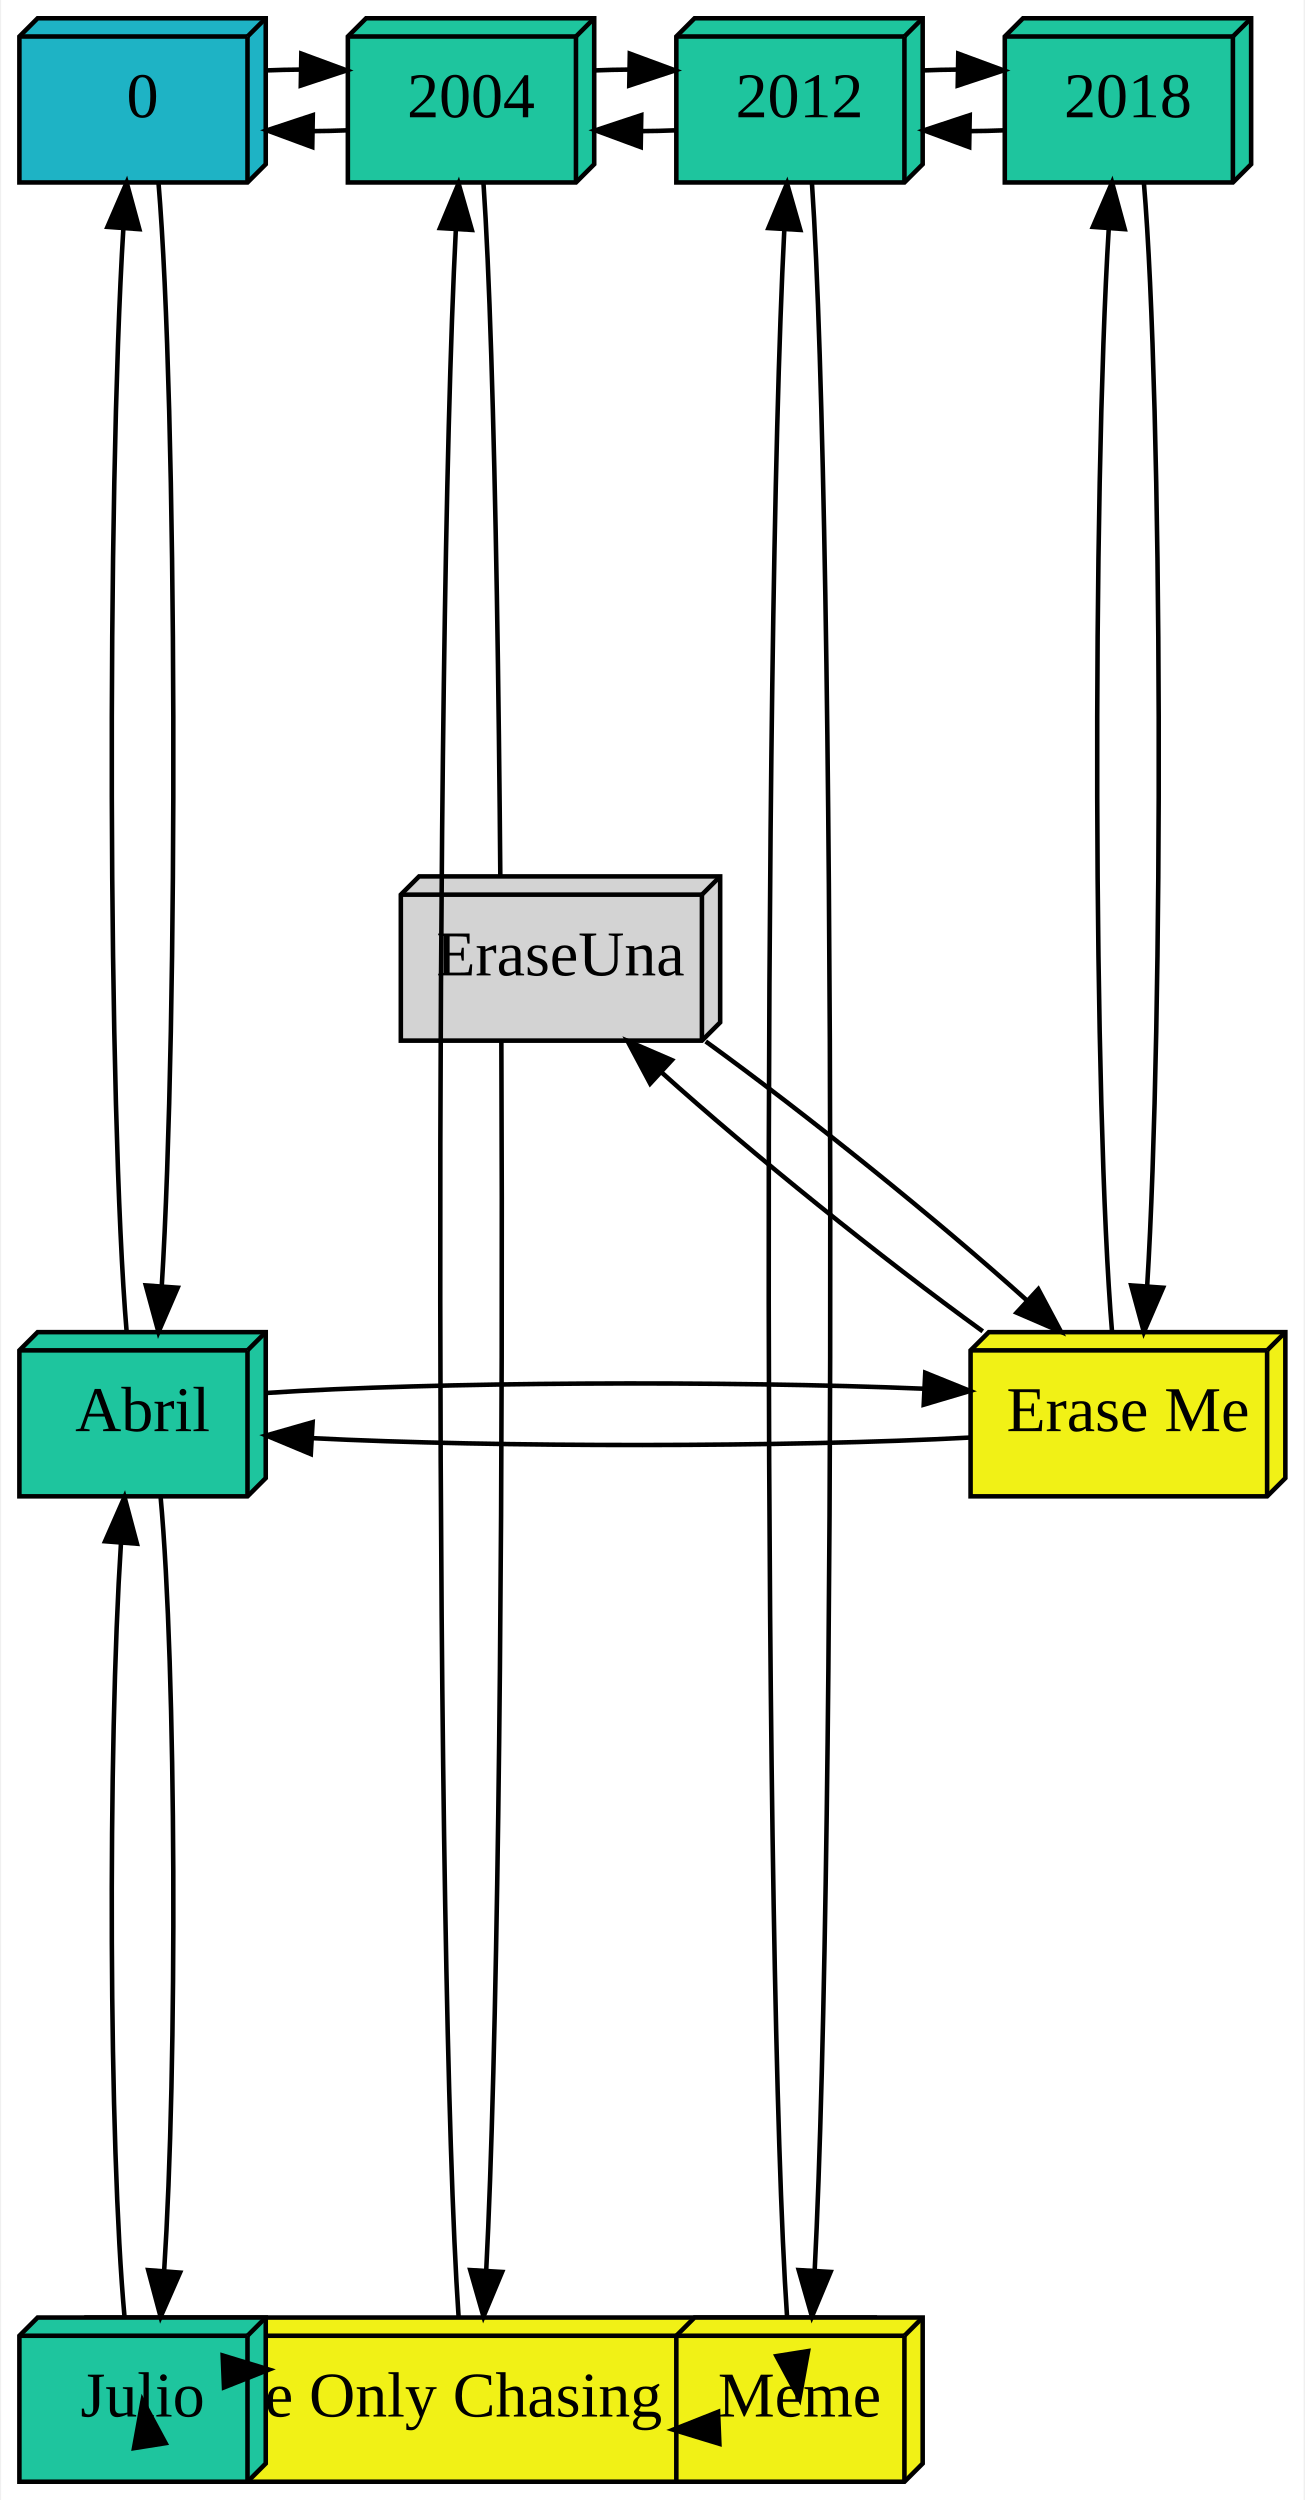
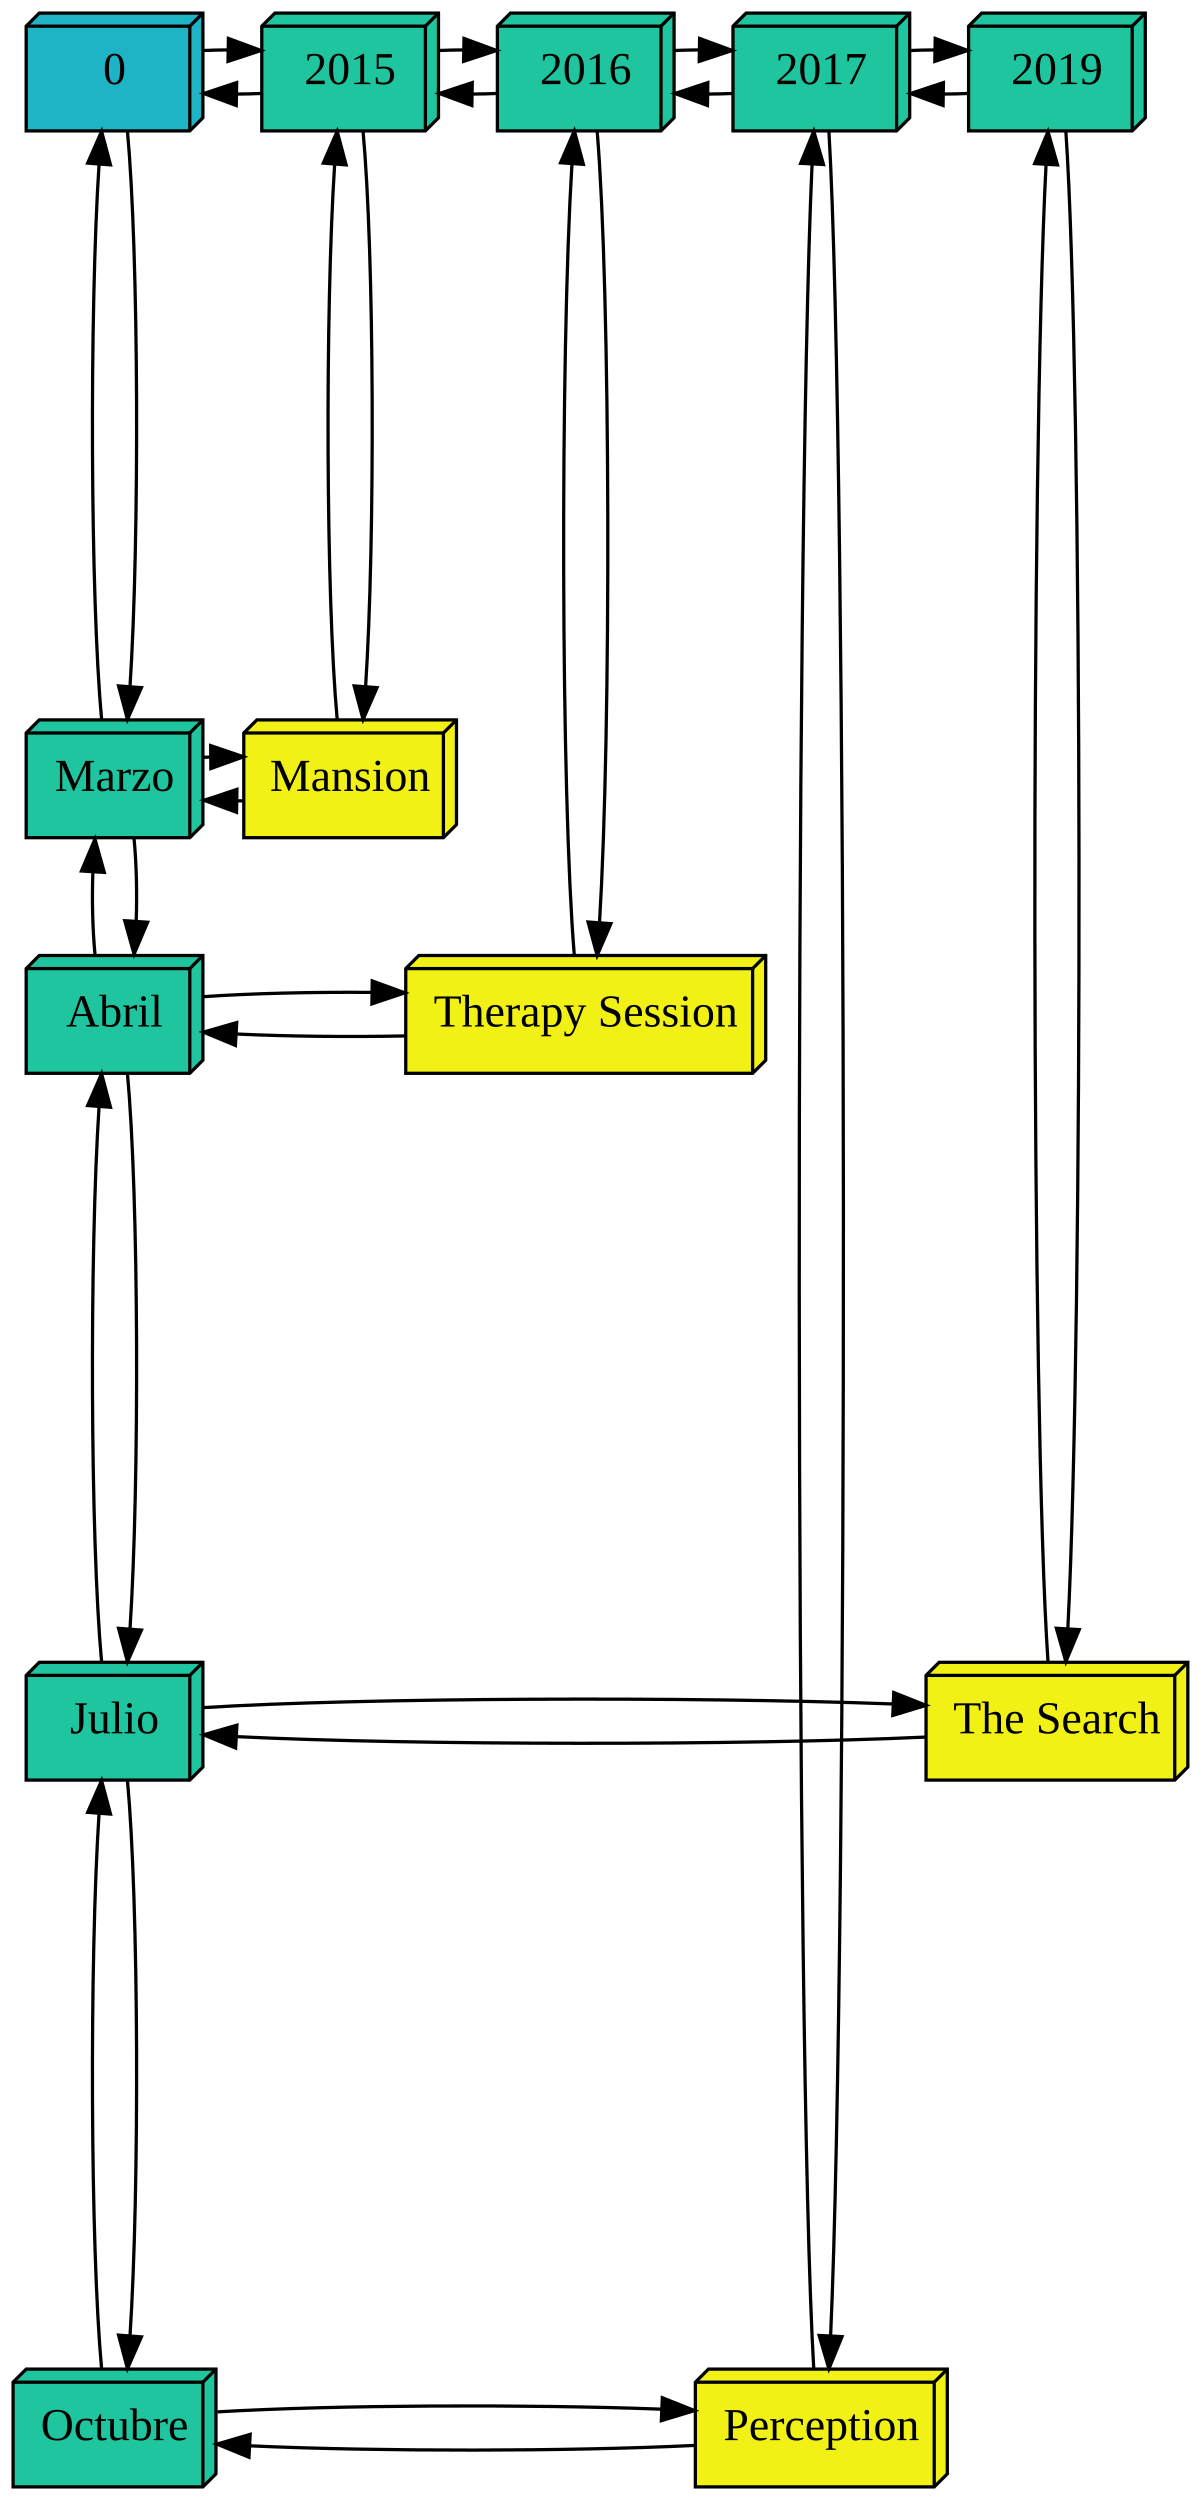
- <svg xmlns="http://www.w3.org/2000/svg" width="286pt" height="548pt" viewBox="0.00 0.00 285.50 548.00">
-   <g id="graph0" class="graph" transform="scale(1 1) rotate(0) translate(117.409 226.742)">
-     <polygon fill="white" stroke="none" points="-117.409,321.258 -117.409,-226.742 168.091,-226.742 168.091,321.258 -117.409,321.258" />
+ <svg xmlns="http://www.w3.org/2000/svg" width="367pt" height="764pt" viewBox="0.00 0.00 367.00 764.00">
+   <g id="graph0" class="graph" transform="scale(1 1) rotate(0) translate(145.769 287.846)">
+     <polygon fill="white" stroke="none" points="-145.769,476.154 -145.769,-287.846 221.231,-287.846 221.231,476.154 -145.769,476.154" />
    <g id="node1" class="node">
-       <polygon fill="#1eb3c5" stroke="black" points="-59.409,-222.742 -109.409,-222.742 -113.409,-218.742 -113.409,-186.742 -63.409,-186.742 -59.409,-190.742 -59.409,-222.742" />
-       <polyline fill="none" stroke="black" points="-63.409,-218.742 -113.409,-218.742 " />
-       <polyline fill="none" stroke="black" points="-63.409,-218.742 -63.409,-186.742 " />
-       <polyline fill="none" stroke="black" points="-63.409,-218.742 -59.409,-222.742 " />
-       <text text-anchor="middle" x="-86.409" y="-201.042" font-family="Times New Roman,serif" font-size="14.00">0</text>
+       <polygon fill="#1eb3c5" stroke="black" points="-83.769,-283.846 -133.769,-283.846 -137.769,-279.846 -137.769,-247.846 -87.769,-247.846 -83.769,-251.846 -83.769,-283.846" />
+       <polyline fill="none" stroke="black" points="-87.769,-279.846 -137.769,-279.846 " />
+       <polyline fill="none" stroke="black" points="-87.769,-279.846 -87.769,-247.846 " />
+       <polyline fill="none" stroke="black" points="-87.769,-279.846 -83.769,-283.846 " />
+       <text text-anchor="middle" x="-110.769" y="-262.146" font-family="Times New Roman,serif" font-size="14.00">0</text>
    </g>
    <g id="node2" class="node">
-       <polygon fill="#1ec59e" stroke="black" points="12.591,-222.742 -37.409,-222.742 -41.409,-218.742 -41.409,-186.742 8.591,-186.742 12.591,-190.742 12.591,-222.742" />
-       <polyline fill="none" stroke="black" points="8.591,-218.742 -41.409,-218.742 " />
-       <polyline fill="none" stroke="black" points="8.591,-218.742 8.591,-186.742 " />
-       <polyline fill="none" stroke="black" points="8.591,-218.742 12.591,-222.742 " />
-       <text text-anchor="middle" x="-14.409" y="-201.042" font-family="Times New Roman,serif" font-size="14.00">2004</text>
+       <polygon fill="#1ec59e" stroke="black" points="-11.769,-283.846 -61.769,-283.846 -65.769,-279.846 -65.769,-247.846 -15.769,-247.846 -11.769,-251.846 -11.769,-283.846" />
+       <polyline fill="none" stroke="black" points="-15.769,-279.846 -65.769,-279.846 " />
+       <polyline fill="none" stroke="black" points="-15.769,-279.846 -15.769,-247.846 " />
+       <polyline fill="none" stroke="black" points="-15.769,-279.846 -11.769,-283.846 " />
+       <text text-anchor="middle" x="-38.769" y="-262.146" font-family="Times New Roman,serif" font-size="14.00">2015</text>
    </g>
    <g id="edge1" class="edge">
-       <path fill="none" stroke="black" d="M-59.189,-211.311C-56.77,-211.412 -54.294,-211.472 -51.81,-211.488" />
-       <polygon fill="black" stroke="black" points="-51.605,-214.985 -41.668,-211.312 -51.727,-207.986 -51.605,-214.985" />
+       <path fill="none" stroke="black" d="M-83.549,-272.414C-81.13,-272.516 -78.654,-272.575 -76.17,-272.592" />
+       <polygon fill="black" stroke="black" points="-75.966,-276.089 -66.028,-272.416 -76.087,-269.09 -75.966,-276.089" />
    </g>
    <g id="node3" class="node">
-       <polygon fill="#1ec59e" stroke="black" points="-59.409,65.258 -109.409,65.258 -113.409,69.258 -113.409,101.258 -63.409,101.258 -59.409,97.258 -59.409,65.258" />
-       <polyline fill="none" stroke="black" points="-63.409,69.258 -113.409,69.258 " />
-       <polyline fill="none" stroke="black" points="-63.409,69.258 -63.409,101.258 " />
-       <polyline fill="none" stroke="black" points="-63.409,69.258 -59.409,65.258 " />
-       <text text-anchor="middle" x="-86.409" y="86.958" font-family="Times New Roman,serif" font-size="14.00">Abril</text>
+       <polygon fill="#1ec59e" stroke="black" points="-83.769,-67.846 -133.769,-67.846 -137.769,-63.846 -137.769,-31.846 -87.769,-31.846 -83.769,-35.846 -83.769,-67.846" />
+       <polyline fill="none" stroke="black" points="-87.769,-63.846 -137.769,-63.846 " />
+       <polyline fill="none" stroke="black" points="-87.769,-63.846 -87.769,-31.846 " />
+       <polyline fill="none" stroke="black" points="-87.769,-63.846 -83.769,-67.846 " />
+       <text text-anchor="middle" x="-110.769" y="-46.146" font-family="Times New Roman,serif" font-size="14.00">Marzo</text>
    </g>
    <g id="edge2" class="edge">
-       <path fill="none" stroke="black" d="M-82.922,-186.726C-78.826,-138.036 -78.586,-3.538 -82.203,55.2" />
-       <polygon fill="black" stroke="black" points="-78.717,55.525 -82.923,65.249 -85.699,55.024 -78.717,55.525" />
+       <path fill="none" stroke="black" d="M-106.823,-247.802C-103.365,-210.161 -103.106,-123.033 -106.045,-77.971" />
+       <polygon fill="black" stroke="black" points="-102.556,-77.693 -106.814,-67.991 -109.536,-78.231 -102.556,-77.693" />
+     </g>
+     <g id="edge14" class="edge">
+       <path fill="none" stroke="black" d="M-65.989,-259.278C-68.409,-259.176 -70.884,-259.117 -73.369,-259.101" />
+       <polygon fill="black" stroke="black" points="-73.573,-255.604 -83.511,-259.276 -73.451,-262.603 -73.573,-255.604" />
+     </g>
+     <g id="node4" class="node">
+       <polygon fill="#f1f116" stroke="black" points="-6.269,-67.846 -67.269,-67.846 -71.269,-63.846 -71.269,-31.846 -10.269,-31.846 -6.269,-35.846 -6.269,-67.846" />
+       <polyline fill="none" stroke="black" points="-10.269,-63.846 -71.269,-63.846 " />
+       <polyline fill="none" stroke="black" points="-10.269,-63.846 -10.269,-31.846 " />
+       <polyline fill="none" stroke="black" points="-10.269,-63.846 -6.269,-67.846 " />
+       <text text-anchor="middle" x="-38.769" y="-46.146" font-family="Times New Roman,serif" font-size="14.00">Mansion</text>
+     </g>
+     <g id="edge16" class="edge">
+       <path fill="none" stroke="black" d="M-34.823,-247.802C-31.365,-210.161 -31.106,-123.033 -34.045,-77.971" />
+       <polygon fill="black" stroke="black" points="-30.556,-77.693 -34.814,-67.991 -37.536,-78.231 -30.556,-77.693" />
+     </g>
+     <g id="node11" class="node">
+       <polygon fill="#1ec59e" stroke="black" points="60.231,-283.846 10.231,-283.846 6.231,-279.846 6.231,-247.846 56.231,-247.846 60.231,-251.846 60.231,-283.846" />
+       <polyline fill="none" stroke="black" points="56.231,-279.846 6.231,-279.846 " />
+       <polyline fill="none" stroke="black" points="56.231,-279.846 56.231,-247.846 " />
+       <polyline fill="none" stroke="black" points="56.231,-279.846 60.231,-283.846 " />
+       <text text-anchor="middle" x="33.231" y="-262.146" font-family="Times New Roman,serif" font-size="14.00">2016</text>
+     </g>
+     <g id="edge15" class="edge">
+       <path fill="none" stroke="black" d="M-11.549,-272.414C-9.13,-272.516 -6.654,-272.575 -4.17,-272.592" />
+       <polygon fill="black" stroke="black" points="-3.966,-276.089 5.972,-272.416 -4.087,-269.09 -3.966,-276.089" />
+     </g>
+     <g id="edge3" class="edge">
+       <path fill="none" stroke="black" d="M-114.715,-67.891C-118.174,-105.532 -118.433,-192.659 -115.493,-237.722" />
+       <polygon fill="black" stroke="black" points="-118.982,-237.999 -114.724,-247.701 -112.003,-237.462 -118.982,-237.999" />
+     </g>
+     <g id="edge4" class="edge">
+       <path fill="none" stroke="black" d="M-83.549,-56.414C-82.927,-56.441 -82.301,-56.464 -81.672,-56.485" />
+       <polygon fill="black" stroke="black" points="-81.384,-59.987 -71.356,-56.569 -81.327,-52.987 -81.384,-59.987" />
+     </g>
+     <g id="node5" class="node">
+       <polygon fill="#1ec59e" stroke="black" points="-83.769,4.154 -133.769,4.154 -137.769,8.154 -137.769,40.154 -87.769,40.154 -83.769,36.154 -83.769,4.154" />
+       <polyline fill="none" stroke="black" points="-87.769,8.154 -137.769,8.154 " />
+       <polyline fill="none" stroke="black" points="-87.769,8.154 -87.769,40.154 " />
+       <polyline fill="none" stroke="black" points="-87.769,8.154 -83.769,4.154 " />
+       <text text-anchor="middle" x="-110.769" y="25.854" font-family="Times New Roman,serif" font-size="14.00">Abril</text>
+     </g>
+     <g id="edge5" class="edge">
+       <path fill="none" stroke="black" d="M-104.817,-31.677C-104.066,-23.977 -103.846,-14.82 -104.154,-6.263" />
+       <polygon fill="black" stroke="black" points="-100.663,-6.016 -104.793,3.741 -107.648,-6.462 -100.663,-6.016" />
+     </g>
+     <g id="edge17" class="edge">
+       <path fill="none" stroke="black" d="M-42.715,-67.891C-46.174,-105.532 -46.433,-192.659 -43.493,-237.722" />
+       <polygon fill="black" stroke="black" points="-46.982,-237.999 -42.724,-247.701 -40.003,-237.462 -46.982,-237.999" />
+     </g>
+     <g id="edge18" class="edge">
+       <path fill="none" stroke="black" d="M-71.399,-43.123C-72.026,-43.113 -72.656,-43.106 -73.286,-43.101" />
+       <polygon fill="black" stroke="black" points="-73.481,-39.604 -83.421,-43.273 -73.363,-46.603 -73.481,-39.604" />
+     </g>
+     <g id="edge6" class="edge">
+       <path fill="none" stroke="black" d="M-116.722,3.985C-117.472,-3.715 -117.693,-12.872 -117.384,-21.43" />
+       <polygon fill="black" stroke="black" points="-120.876,-21.676 -116.745,-31.433 -113.89,-21.23 -120.876,-21.676" />
+     </g>
+     <g id="node6" class="node">
+       <polygon fill="#f1f116" stroke="black" points="88.231,4.154 -17.769,4.154 -21.769,8.154 -21.769,40.154 84.231,40.154 88.231,36.154 88.231,4.154" />
+       <polyline fill="none" stroke="black" points="84.231,8.154 -21.769,8.154 " />
+       <polyline fill="none" stroke="black" points="84.231,8.154 84.231,40.154 " />
+       <polyline fill="none" stroke="black" points="84.231,8.154 88.231,4.154 " />
+       <text text-anchor="middle" x="33.231" y="25.854" font-family="Times New Roman,serif" font-size="14.00">Therapy Session</text>
+     </g>
+     <g id="edge7" class="edge">
+       <path fill="none" stroke="black" d="M-83.684,16.742C-69.042,15.726 -50.274,15.288 -32.081,15.43" />
+       <polygon fill="black" stroke="black" points="-32.013,11.93 -22.062,15.568 -32.109,18.93 -32.013,11.93" />
+     </g>
+     <g id="node7" class="node">
+       <polygon fill="#1ec59e" stroke="black" points="-83.769,220.154 -133.769,220.154 -137.769,224.154 -137.769,256.154 -87.769,256.154 -83.769,252.154 -83.769,220.154" />
+       <polyline fill="none" stroke="black" points="-87.769,224.154 -137.769,224.154 " />
+       <polyline fill="none" stroke="black" points="-87.769,224.154 -87.769,256.154 " />
+       <polyline fill="none" stroke="black" points="-87.769,224.154 -83.769,220.154 " />
+       <text text-anchor="middle" x="-110.769" y="241.854" font-family="Times New Roman,serif" font-size="14.00">Julio</text>
    </g>
    <g id="edge8" class="edge">
-       <path fill="none" stroke="black" d="M-41.629,-198.174C-44.048,-198.072 -46.524,-198.013 -49.008,-197.997" />
-       <polygon fill="black" stroke="black" points="-49.212,-194.5 -59.15,-198.172 -49.091,-201.499 -49.212,-194.5" />
-     </g>
-     <g id="node6" class="node">
-       <polygon fill="#f1f116" stroke="black" points="74.091,281.258 -98.909,281.258 -102.909,285.258 -102.909,317.258 70.091,317.258 74.091,313.258 74.091,281.258" />
-       <polyline fill="none" stroke="black" points="70.091,285.258 -102.909,285.258 " />
-       <polyline fill="none" stroke="black" points="70.091,285.258 70.091,317.258 " />
-       <polyline fill="none" stroke="black" points="70.091,285.258 74.091,281.258 " />
-       <text text-anchor="middle" x="-14.409" y="302.958" font-family="Times New Roman,serif" font-size="14.00">They're Only Chasing Safety</text>
+       <path fill="none" stroke="black" d="M-106.823,40.198C-103.365,77.84 -103.106,164.967 -106.045,210.029" />
+       <polygon fill="black" stroke="black" points="-102.556,210.307 -106.814,220.009 -109.536,209.769 -102.556,210.307" />
+     </g>
+     <g id="edge23" class="edge">
+       <path fill="none" stroke="black" d="M-22.032,28.739C-39.173,29.082 -57.655,28.889 -73.291,28.161" />
+       <polygon fill="black" stroke="black" points="-73.826,31.636 -83.61,27.57 -73.426,24.647 -73.826,31.636" />
+     </g>
+     <g id="edge22" class="edge">
+       <path fill="none" stroke="black" d="M29.744,4.138C25.648,-44.552 25.408,-179.05 29.025,-237.789" />
+       <polygon fill="black" stroke="black" points="25.539,-238.113 29.745,-247.837 32.521,-237.613 25.539,-238.113" />
+     </g>
+     <g id="edge9" class="edge">
+       <path fill="none" stroke="black" d="M-114.715,220.109C-118.174,182.468 -118.433,95.341 -115.493,50.278" />
+       <polygon fill="black" stroke="black" points="-118.982,50.001 -114.724,40.299 -112.003,50.538 -118.982,50.001" />
+     </g>
+     <g id="node8" class="node">
+       <polygon fill="#f1f116" stroke="black" points="217.231,220.154 141.231,220.154 137.231,224.154 137.231,256.154 213.231,256.154 217.231,252.154 217.231,220.154" />
+       <polyline fill="none" stroke="black" points="213.231,224.154 137.231,224.154 " />
+       <polyline fill="none" stroke="black" points="213.231,224.154 213.231,256.154 " />
+       <polyline fill="none" stroke="black" points="213.231,224.154 217.231,220.154 " />
+       <text text-anchor="middle" x="177.231" y="241.854" font-family="Times New Roman,serif" font-size="14.00">The Search</text>
    </g>
    <g id="edge10" class="edge">
-       <path fill="none" stroke="black" d="M-11.677,-186.507C-6.529,-110.872 -6.328,178.506 -11.075,270.797" />
-       <polygon fill="black" stroke="black" points="-7.596,271.27 -11.678,281.047 -14.584,270.859 -7.596,271.27" />
-     </g>
-     <g id="node7" class="node">
-       <polygon fill="#1ec59e" stroke="black" points="84.591,-222.742 34.591,-222.742 30.591,-218.742 30.591,-186.742 80.591,-186.742 84.591,-190.742 84.591,-222.742" />
-       <polyline fill="none" stroke="black" points="80.591,-218.742 30.591,-218.742 " />
-       <polyline fill="none" stroke="black" points="80.591,-218.742 80.591,-186.742 " />
-       <polyline fill="none" stroke="black" points="80.591,-218.742 84.591,-222.742 " />
-       <text text-anchor="middle" x="57.591" y="-201.042" font-family="Times New Roman,serif" font-size="14.00">2012</text>
-     </g>
-     <g id="edge9" class="edge">
-       <path fill="none" stroke="black" d="M12.811,-211.311C15.23,-211.412 17.706,-211.472 20.19,-211.488" />
-       <polygon fill="black" stroke="black" points="20.395,-214.985 30.332,-211.312 20.273,-207.986 20.395,-214.985" />
-     </g>
-     <g id="edge3" class="edge">
-       <path fill="none" stroke="black" d="M-89.896,65.242C-93.992,16.552 -94.232,-117.946 -90.615,-176.685" />
-       <polygon fill="black" stroke="black" points="-94.101,-177.009 -89.895,-186.733 -87.119,-176.509 -94.101,-177.009" />
-     </g>
-     <g id="node4" class="node">
-       <polygon fill="#f1f116" stroke="black" points="164.091,65.258 99.091,65.258 95.091,69.258 95.091,101.258 160.091,101.258 164.091,97.258 164.091,65.258" />
-       <polyline fill="none" stroke="black" points="160.091,69.258 95.091,69.258 " />
-       <polyline fill="none" stroke="black" points="160.091,69.258 160.091,101.258 " />
-       <polyline fill="none" stroke="black" points="160.091,69.258 164.091,65.258 " />
-       <text text-anchor="middle" x="129.591" y="86.958" font-family="Times New Roman,serif" font-size="14.00">Erase Me</text>
-     </g>
-     <g id="edge4" class="edge">
-       <path fill="none" stroke="black" d="M-59.053,78.585C-22.795,76.164 41.637,75.859 84.982,77.671" />
-       <polygon fill="black" stroke="black" points="85.153,74.175 94.975,78.148 84.819,81.167 85.153,74.175" />
-     </g>
-     <g id="node5" class="node">
-       <polygon fill="#1ec59e" stroke="black" points="-59.409,281.258 -109.409,281.258 -113.409,285.258 -113.409,317.258 -63.409,317.258 -59.409,313.258 -59.409,281.258" />
-       <polyline fill="none" stroke="black" points="-63.409,285.258 -113.409,285.258 " />
-       <polyline fill="none" stroke="black" points="-63.409,285.258 -63.409,317.258 " />
-       <polyline fill="none" stroke="black" points="-63.409,285.258 -59.409,281.258 " />
-       <text text-anchor="middle" x="-86.409" y="302.958" font-family="Times New Roman,serif" font-size="14.00">Julio</text>
-     </g>
-     <g id="edge5" class="edge">
-       <path fill="none" stroke="black" d="M-82.463,101.302C-79.005,138.943 -78.745,226.071 -81.685,271.133" />
-       <polygon fill="black" stroke="black" points="-78.196,271.411 -82.454,281.113 -85.175,270.873 -78.196,271.411" />
-     </g>
-     <g id="edge22" class="edge">
-       <path fill="none" stroke="black" d="M94.887,88.373C55.393,90.51 -8.86,90.552 -49.319,88.498" />
-       <polygon fill="black" stroke="black" points="-49.533,91.991 -59.312,87.914 -49.125,85.003 -49.533,91.991" />
+       <path fill="none" stroke="black" d="M-83.675,234.008C-35.493,230.963 65.768,230.588 127.002,232.885" />
+       <polygon fill="black" stroke="black" points="127.364,229.397 137.209,233.31 127.072,236.391 127.364,229.397" />
    </g>
    <g id="node9" class="node">
-       <polygon fill="#1ec59e" stroke="black" points="156.591,-222.742 106.591,-222.742 102.591,-218.742 102.591,-186.742 152.591,-186.742 156.591,-190.742 156.591,-222.742" />
-       <polyline fill="none" stroke="black" points="152.591,-218.742 102.591,-218.742 " />
-       <polyline fill="none" stroke="black" points="152.591,-218.742 152.591,-186.742 " />
-       <polyline fill="none" stroke="black" points="152.591,-218.742 156.591,-222.742 " />
-       <text text-anchor="middle" x="129.591" y="-201.042" font-family="Times New Roman,serif" font-size="14.00">2018</text>
+       <polygon fill="#1ec59e" stroke="black" points="-79.769,436.154 -137.769,436.154 -141.769,440.154 -141.769,472.154 -83.769,472.154 -79.769,468.154 -79.769,436.154" />
+       <polyline fill="none" stroke="black" points="-83.769,440.154 -141.769,440.154 " />
+       <polyline fill="none" stroke="black" points="-83.769,440.154 -83.769,472.154 " />
+       <polyline fill="none" stroke="black" points="-83.769,440.154 -79.769,436.154 " />
+       <text text-anchor="middle" x="-110.769" y="457.854" font-family="Times New Roman,serif" font-size="14.00">Octubre</text>
+     </g>
+     <g id="edge11" class="edge">
+       <path fill="none" stroke="black" d="M-106.823,256.198C-103.365,293.839 -103.106,380.967 -106.045,426.029" />
+       <polygon fill="black" stroke="black" points="-102.556,426.307 -106.814,436.009 -109.536,425.769 -102.556,426.307" />
+     </g>
+     <g id="edge32" class="edge">
+       <path fill="none" stroke="black" d="M137.186,242.999C81.399,245.579 -18.958,245.538 -73.321,242.875" />
+       <polygon fill="black" stroke="black" points="-73.763,246.356 -83.553,242.308 -73.375,239.367 -73.763,246.356" />
+     </g>
+     <g id="node13" class="node">
+       <polygon fill="#1ec59e" stroke="black" points="204.231,-283.846 154.231,-283.846 150.231,-279.846 150.231,-247.846 200.231,-247.846 204.231,-251.846 204.231,-283.846" />
+       <polyline fill="none" stroke="black" points="200.231,-279.846 150.231,-279.846 " />
+       <polyline fill="none" stroke="black" points="200.231,-279.846 200.231,-247.846 " />
+       <polyline fill="none" stroke="black" points="200.231,-279.846 204.231,-283.846 " />
+       <text text-anchor="middle" x="177.231" y="-262.146" font-family="Times New Roman,serif" font-size="14.00">2019</text>
+     </g>
+     <g id="edge31" class="edge">
+       <path fill="none" stroke="black" d="M174.498,219.918C169.35,144.284 169.15,-145.094 173.897,-237.385" />
+       <polygon fill="black" stroke="black" points="170.418,-237.858 174.5,-247.635 177.406,-237.447 170.418,-237.858" />
+     </g>
+     <g id="edge12" class="edge">
+       <path fill="none" stroke="black" d="M-114.715,436.109C-118.174,398.468 -118.433,311.341 -115.493,266.278" />
+       <polygon fill="black" stroke="black" points="-118.982,266.001 -114.724,256.299 -112.003,266.538 -118.982,266.001" />
+     </g>
+     <g id="node10" class="node">
+       <polygon fill="#f1f116" stroke="black" points="143.731,436.154 70.731,436.154 66.731,440.154 66.731,472.154 139.731,472.154 143.731,468.154 143.731,436.154" />
+       <polyline fill="none" stroke="black" points="139.731,440.154 66.731,440.154 " />
+       <polyline fill="none" stroke="black" points="139.731,440.154 139.731,472.154 " />
+       <polyline fill="none" stroke="black" points="139.731,440.154 143.731,436.154 " />
+       <text text-anchor="middle" x="105.231" y="457.854" font-family="Times New Roman,serif" font-size="14.00">Perception</text>
+     </g>
+     <g id="edge13" class="edge">
+       <path fill="none" stroke="black" d="M-79.361,449.226C-43.766,447.115 14.699,446.838 56.29,448.396" />
+       <polygon fill="black" stroke="black" points="56.635,444.907 66.476,448.831 56.336,451.901 56.635,444.907" />
+     </g>
+     <g id="edge28" class="edge">
+       <path fill="none" stroke="black" d="M66.614,459.47C28.295,461.339 -30.232,461.381 -69.464,459.596" />
+       <polygon fill="black" stroke="black" points="-69.686,463.09 -79.491,459.074 -69.322,456.099 -69.686,463.09" />
+     </g>
+     <g id="node12" class="node">
+       <polygon fill="#1ec59e" stroke="black" points="132.231,-283.846 82.231,-283.846 78.231,-279.846 78.231,-247.846 128.231,-247.846 132.231,-251.846 132.231,-283.846" />
+       <polyline fill="none" stroke="black" points="128.231,-279.846 78.231,-279.846 " />
+       <polyline fill="none" stroke="black" points="128.231,-279.846 128.231,-247.846 " />
+       <polyline fill="none" stroke="black" points="128.231,-279.846 132.231,-283.846 " />
+       <text text-anchor="middle" x="105.231" y="-262.146" font-family="Times New Roman,serif" font-size="14.00">2017</text>
+     </g>
+     <g id="edge27" class="edge">
+       <path fill="none" stroke="black" d="M102.915,435.996C97.181,338.92 97.008,-118.824 102.397,-237.623" />
+       <polygon fill="black" stroke="black" points="98.908,-237.931 102.918,-247.737 105.899,-237.57 98.908,-237.931" />
+     </g>
+     <g id="edge19" class="edge">
+       <path fill="none" stroke="black" d="M6.011,-259.278C3.591,-259.176 1.116,-259.117 -1.369,-259.101" />
+       <polygon fill="black" stroke="black" points="-1.573,-255.604 -11.511,-259.276 -1.452,-262.603 -1.573,-255.604" />
    </g>
    <g id="edge21" class="edge">
-       <path fill="none" stroke="black" d="M126.104,65.242C122.008,16.552 121.768,-117.946 125.385,-176.685" />
-       <polygon fill="black" stroke="black" points="121.899,-177.009 126.105,-186.733 128.881,-176.509 121.899,-177.009" />
-     </g>
-     <g id="node10" class="node">
-       <polygon fill="lightgrey" stroke="black" points="40.201,-34.633 -25.799,-34.633 -29.799,-30.633 -29.799,1.367 36.201,1.367 40.201,-2.633 40.201,-34.633" />
-       <polyline fill="none" stroke="black" points="36.201,-30.633 -29.799,-30.633 " />
-       <polyline fill="none" stroke="black" points="36.201,-30.633 36.201,1.367 " />
-       <polyline fill="none" stroke="black" points="36.201,-30.633 40.201,-34.633 " />
-       <text text-anchor="middle" x="5.201" y="-12.933" font-family="Times New Roman,serif" font-size="14.00">EraseUna</text>
-     </g>
-     <g id="edge23" class="edge">
-       <path fill="none" stroke="black" d="M97.758,65.083C75.73,49.155 47.024,26.03 27.421,8.378" />
-       <polygon fill="black" stroke="black" points="24.859,10.777 19.877,1.427 29.603,5.63 24.859,10.777" />
-     </g>
-     <g id="edge6" class="edge">
-       <path fill="none" stroke="black" d="M-90.355,281.213C-93.813,243.572 -94.073,156.445 -91.133,111.382" />
-       <polygon fill="black" stroke="black" points="-94.622,111.104 -90.364,101.403 -87.643,111.642 -94.622,111.104" />
-     </g>
-     <g id="edge7" class="edge">
-       <path fill="none" stroke="black" d="M-59.189,292.69C-59.109,292.686 -59.029,292.683 -58.95,292.68" />
-       <polygon fill="black" stroke="black" points="-68.845,289.58 -58.71,292.67 -68.56,296.574 -68.845,289.58" />
-     </g>
-     <g id="edge11" class="edge">
-       <path fill="none" stroke="black" d="M-17.142,281.022C-22.29,205.388 -22.49,-83.99 -17.743,-176.281" />
-       <polygon fill="black" stroke="black" points="-21.221,-176.754 -17.14,-186.531 -14.234,-176.343 -21.221,-176.754" />
-     </g>
-     <g id="edge12" class="edge">
-       <path fill="none" stroke="black" d="M-86.357,299.673C-86.365,299.639 -86.373,299.605 -86.38,299.571" />
-       <polygon fill="black" stroke="black" points="-88.287,309.893 -86.396,299.467 -81.372,308.797 -88.287,309.893" />
-     </g>
-     <g id="node8" class="node">
-       <polygon fill="#f1f116" stroke="black" points="84.591,281.258 34.591,281.258 30.591,285.258 30.591,317.258 80.591,317.258 84.591,313.258 84.591,281.258" />
-       <polyline fill="none" stroke="black" points="80.591,285.258 30.591,285.258 " />
-       <polyline fill="none" stroke="black" points="80.591,285.258 80.591,317.258 " />
-       <polyline fill="none" stroke="black" points="80.591,285.258 84.591,281.258 " />
-       <text text-anchor="middle" x="57.591" y="302.958" font-family="Times New Roman,serif" font-size="14.00">Meme</text>
-     </g>
-     <g id="edge13" class="edge">
-       <path fill="none" stroke="black" d="M57.539,298.843C57.547,298.877 57.555,298.911 57.562,298.945" />
-       <polygon fill="black" stroke="black" points="59.468,288.622 57.578,299.049 52.554,289.719 59.468,288.622" />
-     </g>
-     <g id="edge14" class="edge">
-       <path fill="none" stroke="black" d="M30.371,-198.174C27.952,-198.072 25.476,-198.013 22.992,-197.997" />
-       <polygon fill="black" stroke="black" points="22.788,-194.5 12.85,-198.172 22.909,-201.499 22.788,-194.5" />
-     </g>
-     <g id="edge16" class="edge">
-       <path fill="none" stroke="black" d="M60.324,-186.507C65.472,-110.872 65.672,178.506 60.925,270.797" />
-       <polygon fill="black" stroke="black" points="64.403,271.27 60.322,281.047 57.416,270.859 64.403,271.27" />
-     </g>
-     <g id="edge15" class="edge">
-       <path fill="none" stroke="black" d="M84.811,-211.311C87.23,-211.412 89.706,-211.472 92.19,-211.488" />
-       <polygon fill="black" stroke="black" points="92.394,-214.985 102.332,-211.312 92.273,-207.986 92.394,-214.985" />
-     </g>
-     <g id="edge18" class="edge">
-       <path fill="none" stroke="black" d="M30.371,305.826C30.291,305.829 30.212,305.833 30.132,305.836" />
-       <polygon fill="black" stroke="black" points="40.026,308.936 29.892,305.846 39.742,301.942 40.026,308.936" />
-     </g>
-     <g id="edge17" class="edge">
-       <path fill="none" stroke="black" d="M54.858,281.022C49.711,205.388 49.51,-83.99 54.257,-176.281" />
-       <polygon fill="black" stroke="black" points="50.779,-176.754 54.86,-186.531 57.766,-176.343 50.779,-176.754" />
+       <path fill="none" stroke="black" d="M36.717,-247.83C40.814,-199.14 41.054,-64.642 37.437,-5.903" />
+       <polygon fill="black" stroke="black" points="40.923,-5.579 36.717,4.145 33.941,-6.08 40.923,-5.579" />
    </g>
    <g id="edge20" class="edge">
-       <path fill="none" stroke="black" d="M133.078,-186.726C137.174,-138.036 137.414,-3.538 133.797,55.2" />
-       <polygon fill="black" stroke="black" points="137.283,55.525 133.077,65.249 130.301,55.024 137.283,55.525" />
-     </g>
-     <g id="edge19" class="edge">
-       <path fill="none" stroke="black" d="M102.371,-198.174C99.952,-198.072 97.476,-198.013 94.992,-197.997" />
-       <polygon fill="black" stroke="black" points="94.787,-194.5 84.85,-198.172 94.909,-201.499 94.787,-194.5" />
+       <path fill="none" stroke="black" d="M60.451,-272.414C62.87,-272.516 65.346,-272.575 67.83,-272.592" />
+       <polygon fill="black" stroke="black" points="68.034,-276.089 77.972,-272.416 67.913,-269.09 68.034,-276.089" />
+     </g>
+     <g id="edge26" class="edge">
+       <path fill="none" stroke="black" d="M107.546,-247.688C113.281,-150.612 113.454,307.132 108.064,425.931" />
+       <polygon fill="black" stroke="black" points="111.553,426.238 107.543,436.045 104.562,425.878 111.553,426.238" />
    </g>
    <g id="edge24" class="edge">
-       <path fill="none" stroke="black" d="M37.034,1.542C59.062,17.47 87.767,40.595 107.371,58.247" />
-       <polygon fill="black" stroke="black" points="109.933,55.847 114.915,65.198 105.189,60.995 109.933,55.847" />
+       <path fill="none" stroke="black" d="M78.011,-259.278C75.591,-259.176 73.116,-259.117 70.631,-259.101" />
+       <polygon fill="black" stroke="black" points="70.427,-255.604 60.489,-259.276 70.549,-262.603 70.427,-255.604" />
+     </g>
+     <g id="edge25" class="edge">
+       <path fill="none" stroke="black" d="M132.451,-272.414C134.87,-272.516 137.346,-272.575 139.83,-272.592" />
+       <polygon fill="black" stroke="black" points="140.034,-276.089 149.972,-272.416 139.913,-269.09 140.034,-276.089" />
+     </g>
+     <g id="edge30" class="edge">
+       <path fill="none" stroke="black" d="M179.963,-247.611C185.111,-171.976 185.312,117.402 180.565,209.693" />
+       <polygon fill="black" stroke="black" points="184.043,210.166 179.962,219.943 177.055,209.755 184.043,210.166" />
+     </g>
+     <g id="edge29" class="edge">
+       <path fill="none" stroke="black" d="M150.011,-259.278C147.591,-259.176 145.116,-259.117 142.631,-259.101" />
+       <polygon fill="black" stroke="black" points="142.427,-255.604 132.489,-259.276 142.548,-262.603 142.427,-255.604" />
    </g>
  </g>
</svg>
